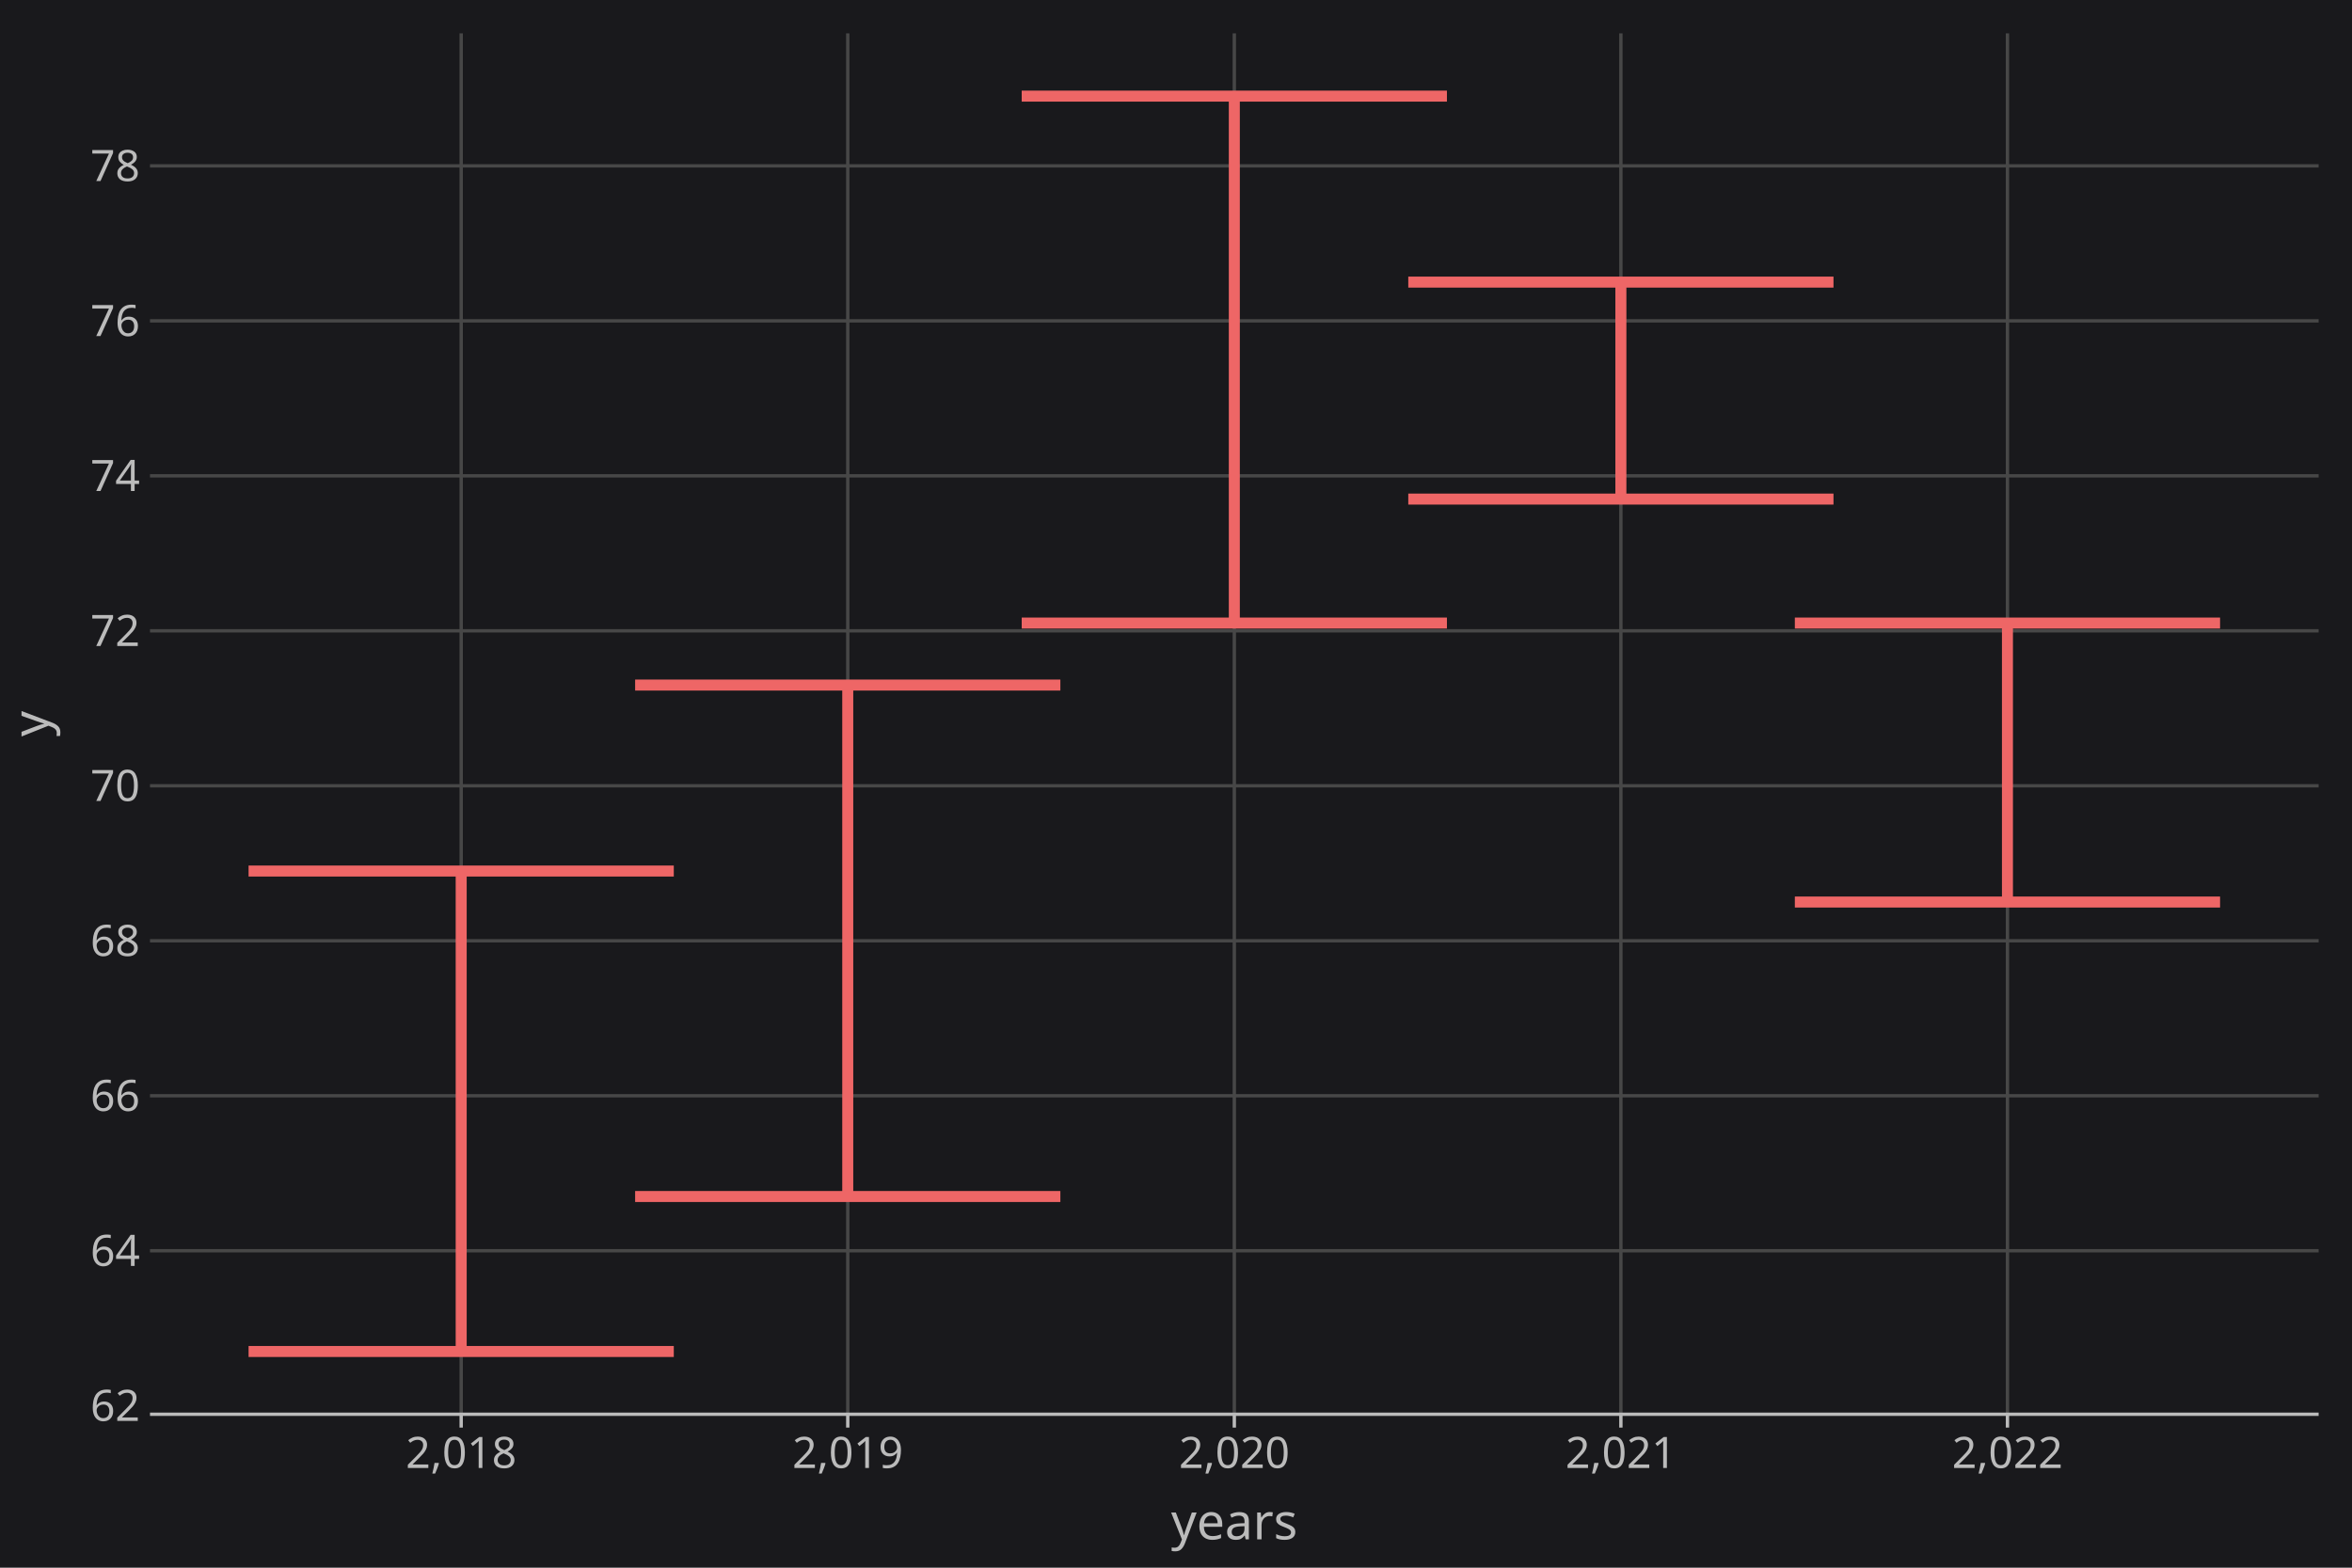
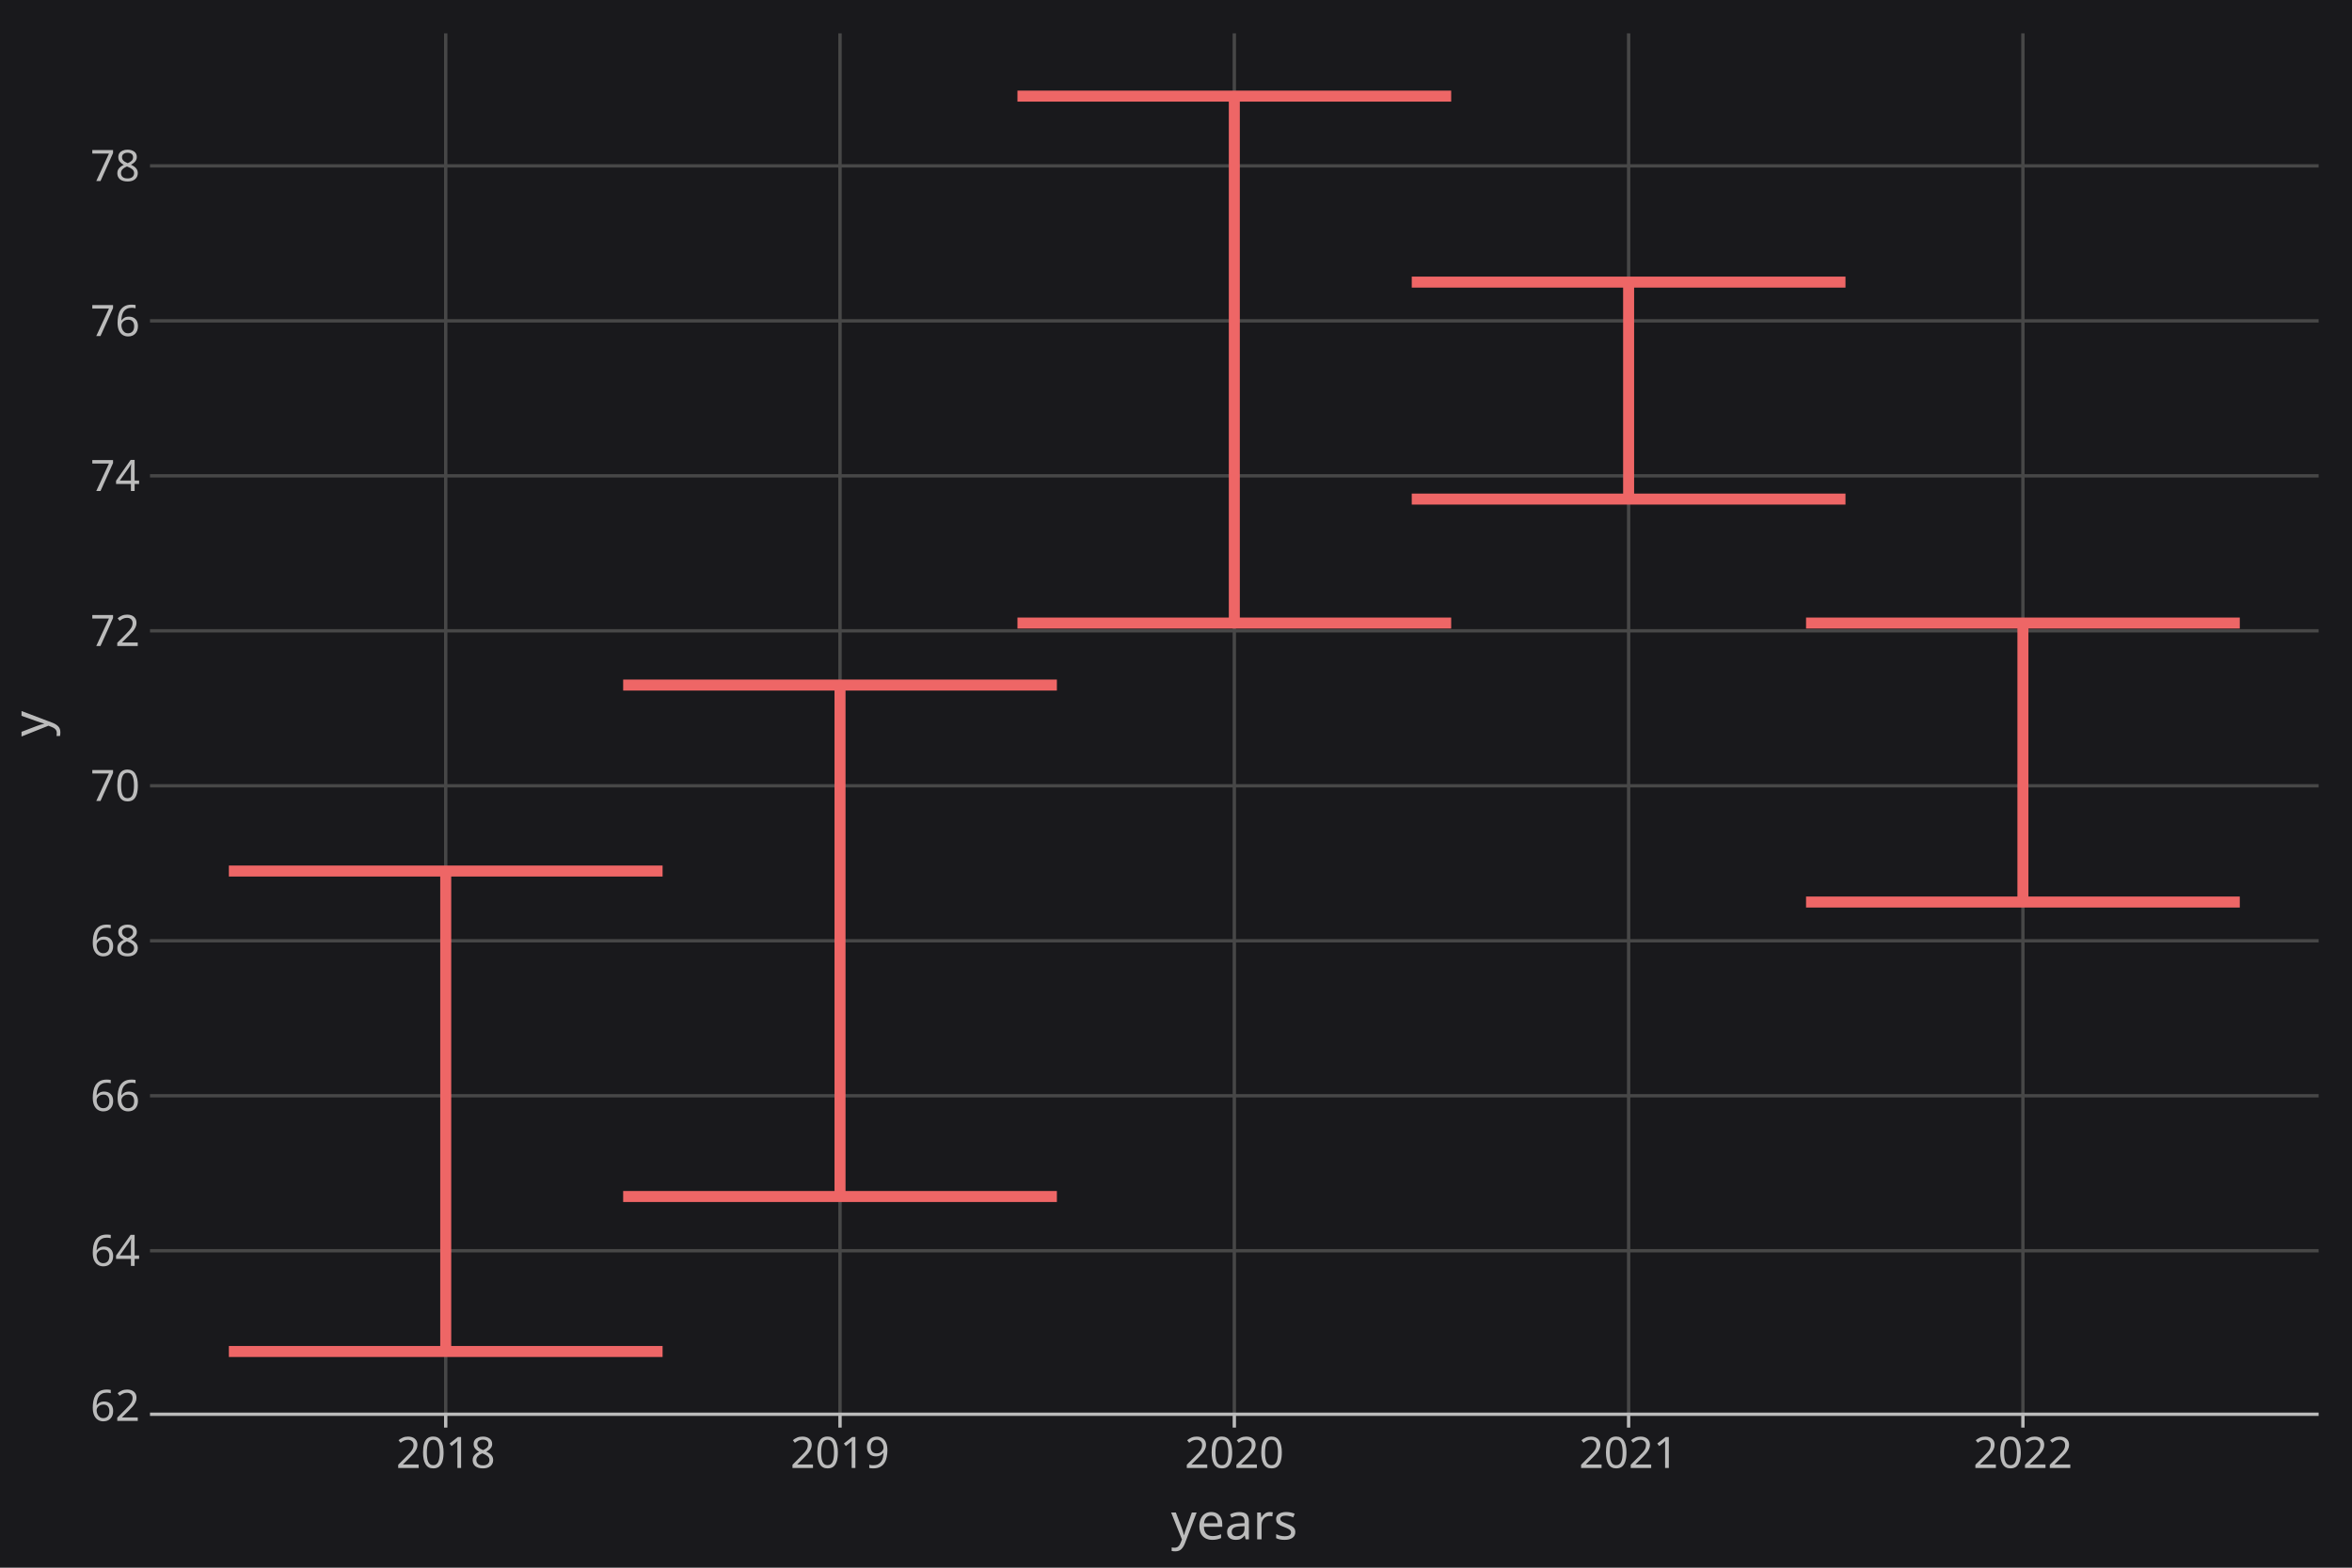
<svg xmlns="http://www.w3.org/2000/svg" class="plt-container" width="705.0" height="470.0">
  <style type="text/css">
  .plt-container {
   font-family: Lucida Grande, sans-serif;
   user-select: none;
   -webkit-user-select: none;
   -moz-user-select: none;
   -ms-user-select: none;
}
text {
   text-rendering: optimizeLegibility;
}
#xXxprefixXx0 .plot-title {
   fill: #bbbbbb;
   font-family: Lucida Grande, sans-serif;
   font-size: 16.0px;
   font-weight: normal;
   font-style: normal;   
}
#xXxprefixXx0 .plot-subtitle {
   fill: #bbbbbb;
   font-family: Lucida Grande, sans-serif;
   font-size: 15.0px;
   font-weight: normal;
   font-style: normal;   
}
#xXxprefixXx0 .plot-caption {
   fill: #bbbbbb;
   font-family: Lucida Grande, sans-serif;
   font-size: 13.0px;
   font-weight: normal;
   font-style: normal;   
}
#xXxprefixXx0 .legend-title {
   fill: #bbbbbb;
   font-family: Lucida Grande, sans-serif;
   font-size: 15.0px;
   font-weight: normal;
   font-style: normal;   
}
#xXxprefixXx0 .legend-item {
   fill: #bbbbbb;
   font-family: Lucida Grande, sans-serif;
   font-size: 13.0px;
   font-weight: normal;
   font-style: normal;   
}
#xXxprefixXx0 .axis-title-x {
   fill: #bbbbbb;
   font-family: Lucida Grande, sans-serif;
   font-size: 15.0px;
   font-weight: normal;
   font-style: normal;   
}
#xXxprefixXx0 .axis-text-x {
   fill: #bbbbbb;
   font-family: Lucida Grande, sans-serif;
   font-size: 13.0px;
   font-weight: normal;
   font-style: normal;   
}
#xXxprefixXx2 .axis-tooltip-text-x {
   fill: #303030;
   font-family: Lucida Grande, sans-serif;
   font-size: 13.0px;
   font-weight: normal;
   font-style: normal;   
}
#xXxprefixXx0 .axis-title-y {
   fill: #bbbbbb;
   font-family: Lucida Grande, sans-serif;
   font-size: 15.0px;
   font-weight: normal;
   font-style: normal;   
}
#xXxprefixXx0 .axis-text-y {
   fill: #bbbbbb;
   font-family: Lucida Grande, sans-serif;
   font-size: 13.0px;
   font-weight: normal;
   font-style: normal;   
}
#xXxprefixXx2 .axis-tooltip-text-y {
   fill: #303030;
   font-family: Lucida Grande, sans-serif;
   font-size: 13.0px;
   font-weight: normal;
   font-style: normal;   
}
#xXxprefixXx0 .facet-strip-text-x {
   fill: #bbbbbb;
   font-family: Lucida Grande, sans-serif;
   font-size: 13.0px;
   font-weight: normal;
   font-style: normal;   
}
#xXxprefixXx0 .facet-strip-text-y {
   fill: #bbbbbb;
   font-family: Lucida Grande, sans-serif;
   font-size: 13.0px;
   font-weight: normal;
   font-style: normal;   
}
#xXxprefixXx2 .tooltip-text {
   fill: #bbbbbb;
   font-family: Lucida Grande, sans-serif;
   font-size: 13.0px;
   font-weight: normal;
   font-style: normal;   
}
#xXxprefixXx2 .tooltip-title {
   fill: #bbbbbb;
   font-family: Lucida Grande, sans-serif;
   font-size: 13.0px;
   font-weight: bold;
   font-style: normal;   
}
#xXxprefixXx2 .tooltip-label {
   fill: #bbbbbb;
   font-family: Lucida Grande, sans-serif;
   font-size: 13.0px;
   font-weight: bold;
   font-style: normal;   
}

  </style>
  <g id="xXxprefixXx0">
    <path fill-rule="evenodd" fill="rgb(25,25,28)" fill-opacity="1.0" d="M0.0 0.0 L0.0 470.0 L705.0 470.0 L705.0 0.0 Z">
    </path>
    <g transform="translate(23.0 10.0 ) ">
      <g transform="translate(21.96121 414.0 ) ">
-         <line x1="93.277" y1="-0.0" x2="93.277" y2="-414.0" stroke="rgb(71,71,71)" stroke-opacity="1.0" stroke-width="1.0">
-         </line>
-         <line x1="209.148" y1="-0.0" x2="209.148" y2="-414.0" stroke="rgb(71,71,71)" stroke-opacity="1.0" stroke-width="1.0">
+         <line x1="88.642" y1="-0.0" x2="88.642" y2="-414.0" stroke="rgb(71,71,71)" stroke-opacity="1.0" stroke-width="1.0">
+         </line>
+         <line x1="206.831" y1="-0.0" x2="206.831" y2="-414.0" stroke="rgb(71,71,71)" stroke-opacity="1.0" stroke-width="1.0">
        </line>
        <line x1="325.019" y1="-0.0" x2="325.019" y2="-414.0" stroke="rgb(71,71,71)" stroke-opacity="1.0" stroke-width="1.0">
        </line>
-         <line x1="440.891" y1="-0.0" x2="440.891" y2="-414.0" stroke="rgb(71,71,71)" stroke-opacity="1.0" stroke-width="1.0">
-         </line>
-         <line x1="556.762" y1="-0.0" x2="556.762" y2="-414.0" stroke="rgb(71,71,71)" stroke-opacity="1.0" stroke-width="1.0">
-         </line>
-         <g transform="translate(93.27651 0.0 ) ">
-           <line stroke-width="1.0" stroke="rgb(187,187,187)" stroke-opacity="1.0" x2="0.0" y2="4.0">
-           </line>
-           <g transform="translate(0.0 7.0 ) ">
-             <text class="axis-text-x" text-anchor="middle" dy="0.7em">
-             2,018
-             </text>
-           </g>
-         </g>
-         <g transform="translate(209.148 0.0 ) ">
-           <line stroke-width="1.0" stroke="rgb(187,187,187)" stroke-opacity="1.0" x2="0.0" y2="4.0">
-           </line>
-           <g transform="translate(0.0 7.0 ) ">
-             <text class="axis-text-x" text-anchor="middle" dy="0.7em">
-             2,019
+         <line x1="443.208" y1="-0.0" x2="443.208" y2="-414.0" stroke="rgb(71,71,71)" stroke-opacity="1.0" stroke-width="1.0">
+         </line>
+         <line x1="561.397" y1="-0.0" x2="561.397" y2="-414.0" stroke="rgb(71,71,71)" stroke-opacity="1.0" stroke-width="1.0">
+         </line>
+         <g transform="translate(88.64165 0.0 ) ">
+           <line stroke-width="1.0" stroke="rgb(187,187,187)" stroke-opacity="1.0" x2="0.0" y2="4.0">
+           </line>
+           <g transform="translate(0.0 7.0 ) ">
+             <text class="axis-text-x" text-anchor="middle" dy="0.7em">
+             2018
+             </text>
+           </g>
+         </g>
+         <g transform="translate(206.8305 0.0 ) ">
+           <line stroke-width="1.0" stroke="rgb(187,187,187)" stroke-opacity="1.0" x2="0.0" y2="4.0">
+           </line>
+           <g transform="translate(0.0 7.0 ) ">
+             <text class="axis-text-x" text-anchor="middle" dy="0.7em">
+             2019
            </text>
          </g>
        </g>
        <g transform="translate(325.0194 0.0 ) ">
          <line stroke-width="1.0" stroke="rgb(187,187,187)" stroke-opacity="1.0" x2="0.0" y2="4.0">
          </line>
          <g transform="translate(0.0 7.0 ) ">
            <text class="axis-text-x" text-anchor="middle" dy="0.7em">
-             2,020
-             </text>
-           </g>
-         </g>
-         <g transform="translate(440.8908 0.0 ) ">
-           <line stroke-width="1.0" stroke="rgb(187,187,187)" stroke-opacity="1.0" x2="0.0" y2="4.0">
-           </line>
-           <g transform="translate(0.0 7.0 ) ">
-             <text class="axis-text-x" text-anchor="middle" dy="0.7em">
-             2,021
-             </text>
-           </g>
-         </g>
-         <g transform="translate(556.7623 0.0 ) ">
-           <line stroke-width="1.0" stroke="rgb(187,187,187)" stroke-opacity="1.0" x2="0.0" y2="4.0">
-           </line>
-           <g transform="translate(0.0 7.0 ) ">
-             <text class="axis-text-x" text-anchor="middle" dy="0.7em">
-             2,022
+             2020
+             </text>
+           </g>
+         </g>
+         <g transform="translate(443.2083 0.0 ) ">
+           <line stroke-width="1.0" stroke="rgb(187,187,187)" stroke-opacity="1.0" x2="0.0" y2="4.0">
+           </line>
+           <g transform="translate(0.0 7.0 ) ">
+             <text class="axis-text-x" text-anchor="middle" dy="0.7em">
+             2021
+             </text>
+           </g>
+         </g>
+         <g transform="translate(561.3971 0.0 ) ">
+           <line stroke-width="1.0" stroke="rgb(187,187,187)" stroke-opacity="1.0" x2="0.0" y2="4.0">
+           </line>
+           <g transform="translate(0.0 7.0 ) ">
+             <text class="axis-text-x" text-anchor="middle" dy="0.7em">
+             2022
            </text>
          </g>
        </g>
        <line x1="0.0" y1="0.0" x2="650.039" y2="0.0" stroke-width="1.0" stroke="rgb(187,187,187)" stroke-opacity="1.0">
        </line>
      </g>
      <g transform="translate(21.96121 0.0 ) ">
        <line x1="0.0" y1="364.98" x2="650.039" y2="364.98" stroke="rgb(71,71,71)" stroke-opacity="1.0" stroke-width="1.0">
        </line>
        <line x1="0.0" y1="318.515" x2="650.039" y2="318.515" stroke="rgb(71,71,71)" stroke-opacity="1.0" stroke-width="1.0">
        </line>
        <line x1="0.0" y1="272.051" x2="650.039" y2="272.051" stroke="rgb(71,71,71)" stroke-opacity="1.0" stroke-width="1.0">
        </line>
        <line x1="0.0" y1="225.586" x2="650.039" y2="225.586" stroke="rgb(71,71,71)" stroke-opacity="1.0" stroke-width="1.0">
        </line>
        <line x1="0.0" y1="179.121" x2="650.039" y2="179.121" stroke="rgb(71,71,71)" stroke-opacity="1.0" stroke-width="1.0">
        </line>
        <line x1="0.0" y1="132.657" x2="650.039" y2="132.657" stroke="rgb(71,71,71)" stroke-opacity="1.0" stroke-width="1.0">
        </line>
        <line x1="0.0" y1="86.192" x2="650.039" y2="86.192" stroke="rgb(71,71,71)" stroke-opacity="1.0" stroke-width="1.0">
        </line>
        <line x1="0.0" y1="39.727" x2="650.039" y2="39.727" stroke="rgb(71,71,71)" stroke-opacity="1.0" stroke-width="1.0">
        </line>
        <g transform="translate(0.0 411.4444 ) ">
          <g transform="translate(-3.0 0.0 ) ">
            <text class="axis-text-y" text-anchor="end" dy="0.35em">
            62
            </text>
          </g>
        </g>
        <g transform="translate(0.0 364.9798 ) ">
          <g transform="translate(-3.0 0.0 ) ">
            <text class="axis-text-y" text-anchor="end" dy="0.35em">
            64
            </text>
          </g>
        </g>
        <g transform="translate(0.0 318.5152 ) ">
          <g transform="translate(-3.0 0.0 ) ">
            <text class="axis-text-y" text-anchor="end" dy="0.35em">
            66
            </text>
          </g>
        </g>
        <g transform="translate(0.0 272.0505 ) ">
          <g transform="translate(-3.0 0.0 ) ">
            <text class="axis-text-y" text-anchor="end" dy="0.35em">
            68
            </text>
          </g>
        </g>
        <g transform="translate(0.0 225.5859 ) ">
          <g transform="translate(-3.0 0.0 ) ">
            <text class="axis-text-y" text-anchor="end" dy="0.35em">
            70
            </text>
          </g>
        </g>
        <g transform="translate(0.0 179.1212 ) ">
          <g transform="translate(-3.0 0.0 ) ">
            <text class="axis-text-y" text-anchor="end" dy="0.35em">
            72
            </text>
          </g>
        </g>
        <g transform="translate(0.0 132.6566 ) ">
          <g transform="translate(-3.0 0.0 ) ">
            <text class="axis-text-y" text-anchor="end" dy="0.35em">
            74
            </text>
          </g>
        </g>
        <g transform="translate(0.0 86.19192 ) ">
          <g transform="translate(-3.0 0.0 ) ">
            <text class="axis-text-y" text-anchor="end" dy="0.35em">
            76
            </text>
          </g>
        </g>
        <g transform="translate(0.0 39.72727 ) ">
          <g transform="translate(-3.0 0.0 ) ">
            <text class="axis-text-y" text-anchor="end" dy="0.35em">
            78
            </text>
          </g>
        </g>
      </g>
      <g transform="translate(21.96121 0.0 ) " clip-path="url(#xXxprefixXx1)" clip-bounds-jfx="[rect (0.0, 0.0), (650.039, 414.0)]">
        <defs>
          <clipPath id="xXxprefixXx1">
            <rect x="0.0" y="0.0" width="650.039" height="414.0">
            </rect>
          </clipPath>
        </defs>
        <g>
-           <line x1="29.547" y1="395.182" x2="157.006" y2="395.182" stroke="rgb(238,102,102)" stroke-opacity="1.0" fill="rgb(17,142,216)" fill-opacity="1.0" stroke-width="3.3">
-           </line>
-           <line x1="29.547" y1="251.141" x2="157.006" y2="251.141" stroke="rgb(238,102,102)" stroke-opacity="1.0" fill="rgb(17,142,216)" fill-opacity="1.0" stroke-width="3.3">
-           </line>
-           <line x1="93.277" y1="395.182" x2="93.277" y2="251.141" stroke="rgb(238,102,102)" stroke-opacity="1.0" fill="rgb(17,142,216)" fill-opacity="1.0" stroke-width="3.3">
-           </line>
-         </g>
-         <g>
-           <line x1="145.419" y1="348.717" x2="272.877" y2="348.717" stroke="rgb(238,102,102)" stroke-opacity="1.0" fill="rgb(17,142,216)" fill-opacity="1.0" stroke-width="3.3">
-           </line>
-           <line x1="145.419" y1="195.384" x2="272.877" y2="195.384" stroke="rgb(238,102,102)" stroke-opacity="1.0" fill="rgb(17,142,216)" fill-opacity="1.0" stroke-width="3.3">
-           </line>
-           <line x1="209.148" y1="348.717" x2="209.148" y2="195.384" stroke="rgb(238,102,102)" stroke-opacity="1.0" fill="rgb(17,142,216)" fill-opacity="1.0" stroke-width="3.3">
-           </line>
-         </g>
-         <g>
-           <line x1="261.29" y1="176.798" x2="388.749" y2="176.798" stroke="rgb(238,102,102)" stroke-opacity="1.0" fill="rgb(17,142,216)" fill-opacity="1.0" stroke-width="3.3">
-           </line>
-           <line x1="261.29" y1="18.818" x2="388.749" y2="18.818" stroke="rgb(238,102,102)" stroke-opacity="1.0" fill="rgb(17,142,216)" fill-opacity="1.0" stroke-width="3.3">
+           <line x1="23.638" y1="395.182" x2="153.646" y2="395.182" stroke="rgb(238,102,102)" stroke-opacity="1.0" fill="rgb(17,142,216)" fill-opacity="1.0" stroke-width="3.3">
+           </line>
+           <line x1="23.638" y1="251.141" x2="153.646" y2="251.141" stroke="rgb(238,102,102)" stroke-opacity="1.0" fill="rgb(17,142,216)" fill-opacity="1.0" stroke-width="3.3">
+           </line>
+           <line x1="88.642" y1="395.182" x2="88.642" y2="251.141" stroke="rgb(238,102,102)" stroke-opacity="1.0" fill="rgb(17,142,216)" fill-opacity="1.0" stroke-width="3.3">
+           </line>
+         </g>
+         <g>
+           <line x1="141.827" y1="348.717" x2="271.834" y2="348.717" stroke="rgb(238,102,102)" stroke-opacity="1.0" fill="rgb(17,142,216)" fill-opacity="1.0" stroke-width="3.3">
+           </line>
+           <line x1="141.827" y1="195.384" x2="271.834" y2="195.384" stroke="rgb(238,102,102)" stroke-opacity="1.0" fill="rgb(17,142,216)" fill-opacity="1.0" stroke-width="3.3">
+           </line>
+           <line x1="206.831" y1="348.717" x2="206.831" y2="195.384" stroke="rgb(238,102,102)" stroke-opacity="1.0" fill="rgb(17,142,216)" fill-opacity="1.0" stroke-width="3.3">
+           </line>
+         </g>
+         <g>
+           <line x1="260.016" y1="176.798" x2="390.023" y2="176.798" stroke="rgb(238,102,102)" stroke-opacity="1.0" fill="rgb(17,142,216)" fill-opacity="1.0" stroke-width="3.3">
+           </line>
+           <line x1="260.016" y1="18.818" x2="390.023" y2="18.818" stroke="rgb(238,102,102)" stroke-opacity="1.0" fill="rgb(17,142,216)" fill-opacity="1.0" stroke-width="3.3">
          </line>
          <line x1="325.019" y1="176.798" x2="325.019" y2="18.818" stroke="rgb(238,102,102)" stroke-opacity="1.0" fill="rgb(17,142,216)" fill-opacity="1.0" stroke-width="3.3">
          </line>
        </g>
        <g>
-           <line x1="377.162" y1="139.626" x2="504.62" y2="139.626" stroke="rgb(238,102,102)" stroke-opacity="1.0" fill="rgb(17,142,216)" fill-opacity="1.0" stroke-width="3.3">
-           </line>
-           <line x1="377.162" y1="74.576" x2="504.62" y2="74.576" stroke="rgb(238,102,102)" stroke-opacity="1.0" fill="rgb(17,142,216)" fill-opacity="1.0" stroke-width="3.3">
-           </line>
-           <line x1="440.891" y1="139.626" x2="440.891" y2="74.576" stroke="rgb(238,102,102)" stroke-opacity="1.0" fill="rgb(17,142,216)" fill-opacity="1.0" stroke-width="3.3">
-           </line>
-         </g>
-         <g>
-           <line x1="493.033" y1="260.434" x2="620.492" y2="260.434" stroke="rgb(238,102,102)" stroke-opacity="1.0" fill="rgb(17,142,216)" fill-opacity="1.0" stroke-width="3.3">
-           </line>
-           <line x1="493.033" y1="176.798" x2="620.492" y2="176.798" stroke="rgb(238,102,102)" stroke-opacity="1.0" fill="rgb(17,142,216)" fill-opacity="1.0" stroke-width="3.3">
-           </line>
-           <line x1="556.762" y1="260.434" x2="556.762" y2="176.798" stroke="rgb(238,102,102)" stroke-opacity="1.0" fill="rgb(17,142,216)" fill-opacity="1.0" stroke-width="3.3">
+           <line x1="378.204" y1="139.626" x2="508.212" y2="139.626" stroke="rgb(238,102,102)" stroke-opacity="1.0" fill="rgb(17,142,216)" fill-opacity="1.0" stroke-width="3.3">
+           </line>
+           <line x1="378.204" y1="74.576" x2="508.212" y2="74.576" stroke="rgb(238,102,102)" stroke-opacity="1.0" fill="rgb(17,142,216)" fill-opacity="1.0" stroke-width="3.3">
+           </line>
+           <line x1="443.208" y1="139.626" x2="443.208" y2="74.576" stroke="rgb(238,102,102)" stroke-opacity="1.0" fill="rgb(17,142,216)" fill-opacity="1.0" stroke-width="3.3">
+           </line>
+         </g>
+         <g>
+           <line x1="496.393" y1="260.434" x2="626.401" y2="260.434" stroke="rgb(238,102,102)" stroke-opacity="1.0" fill="rgb(17,142,216)" fill-opacity="1.0" stroke-width="3.3">
+           </line>
+           <line x1="496.393" y1="176.798" x2="626.401" y2="176.798" stroke="rgb(238,102,102)" stroke-opacity="1.0" fill="rgb(17,142,216)" fill-opacity="1.0" stroke-width="3.3">
+           </line>
+           <line x1="561.397" y1="260.434" x2="561.397" y2="176.798" stroke="rgb(238,102,102)" stroke-opacity="1.0" fill="rgb(17,142,216)" fill-opacity="1.0" stroke-width="3.3">
          </line>
        </g>
      </g>
    </g>
    <g transform="translate(14.5 217.0 ) rotate(-90.0 ) ">
      <text class="axis-title-y" y="0.0" text-anchor="middle">
      y
      </text>
    </g>
    <g transform="translate(369.9806 461.5 ) ">
      <text class="axis-title-x" y="0.0" text-anchor="middle">
      years
      </text>
    </g>
    <path fill="rgb(0,0,0)" fill-opacity="0.0" stroke="rgb(187,187,187)" stroke-opacity="1.0" stroke-width="0.0" d="M0.0 0.0 L0.0 470.0 L705.0 470.0 L705.0 0.0 Z">
    </path>
  </g>
  <g id="xXxprefixXx2">
  </g>
</svg>
